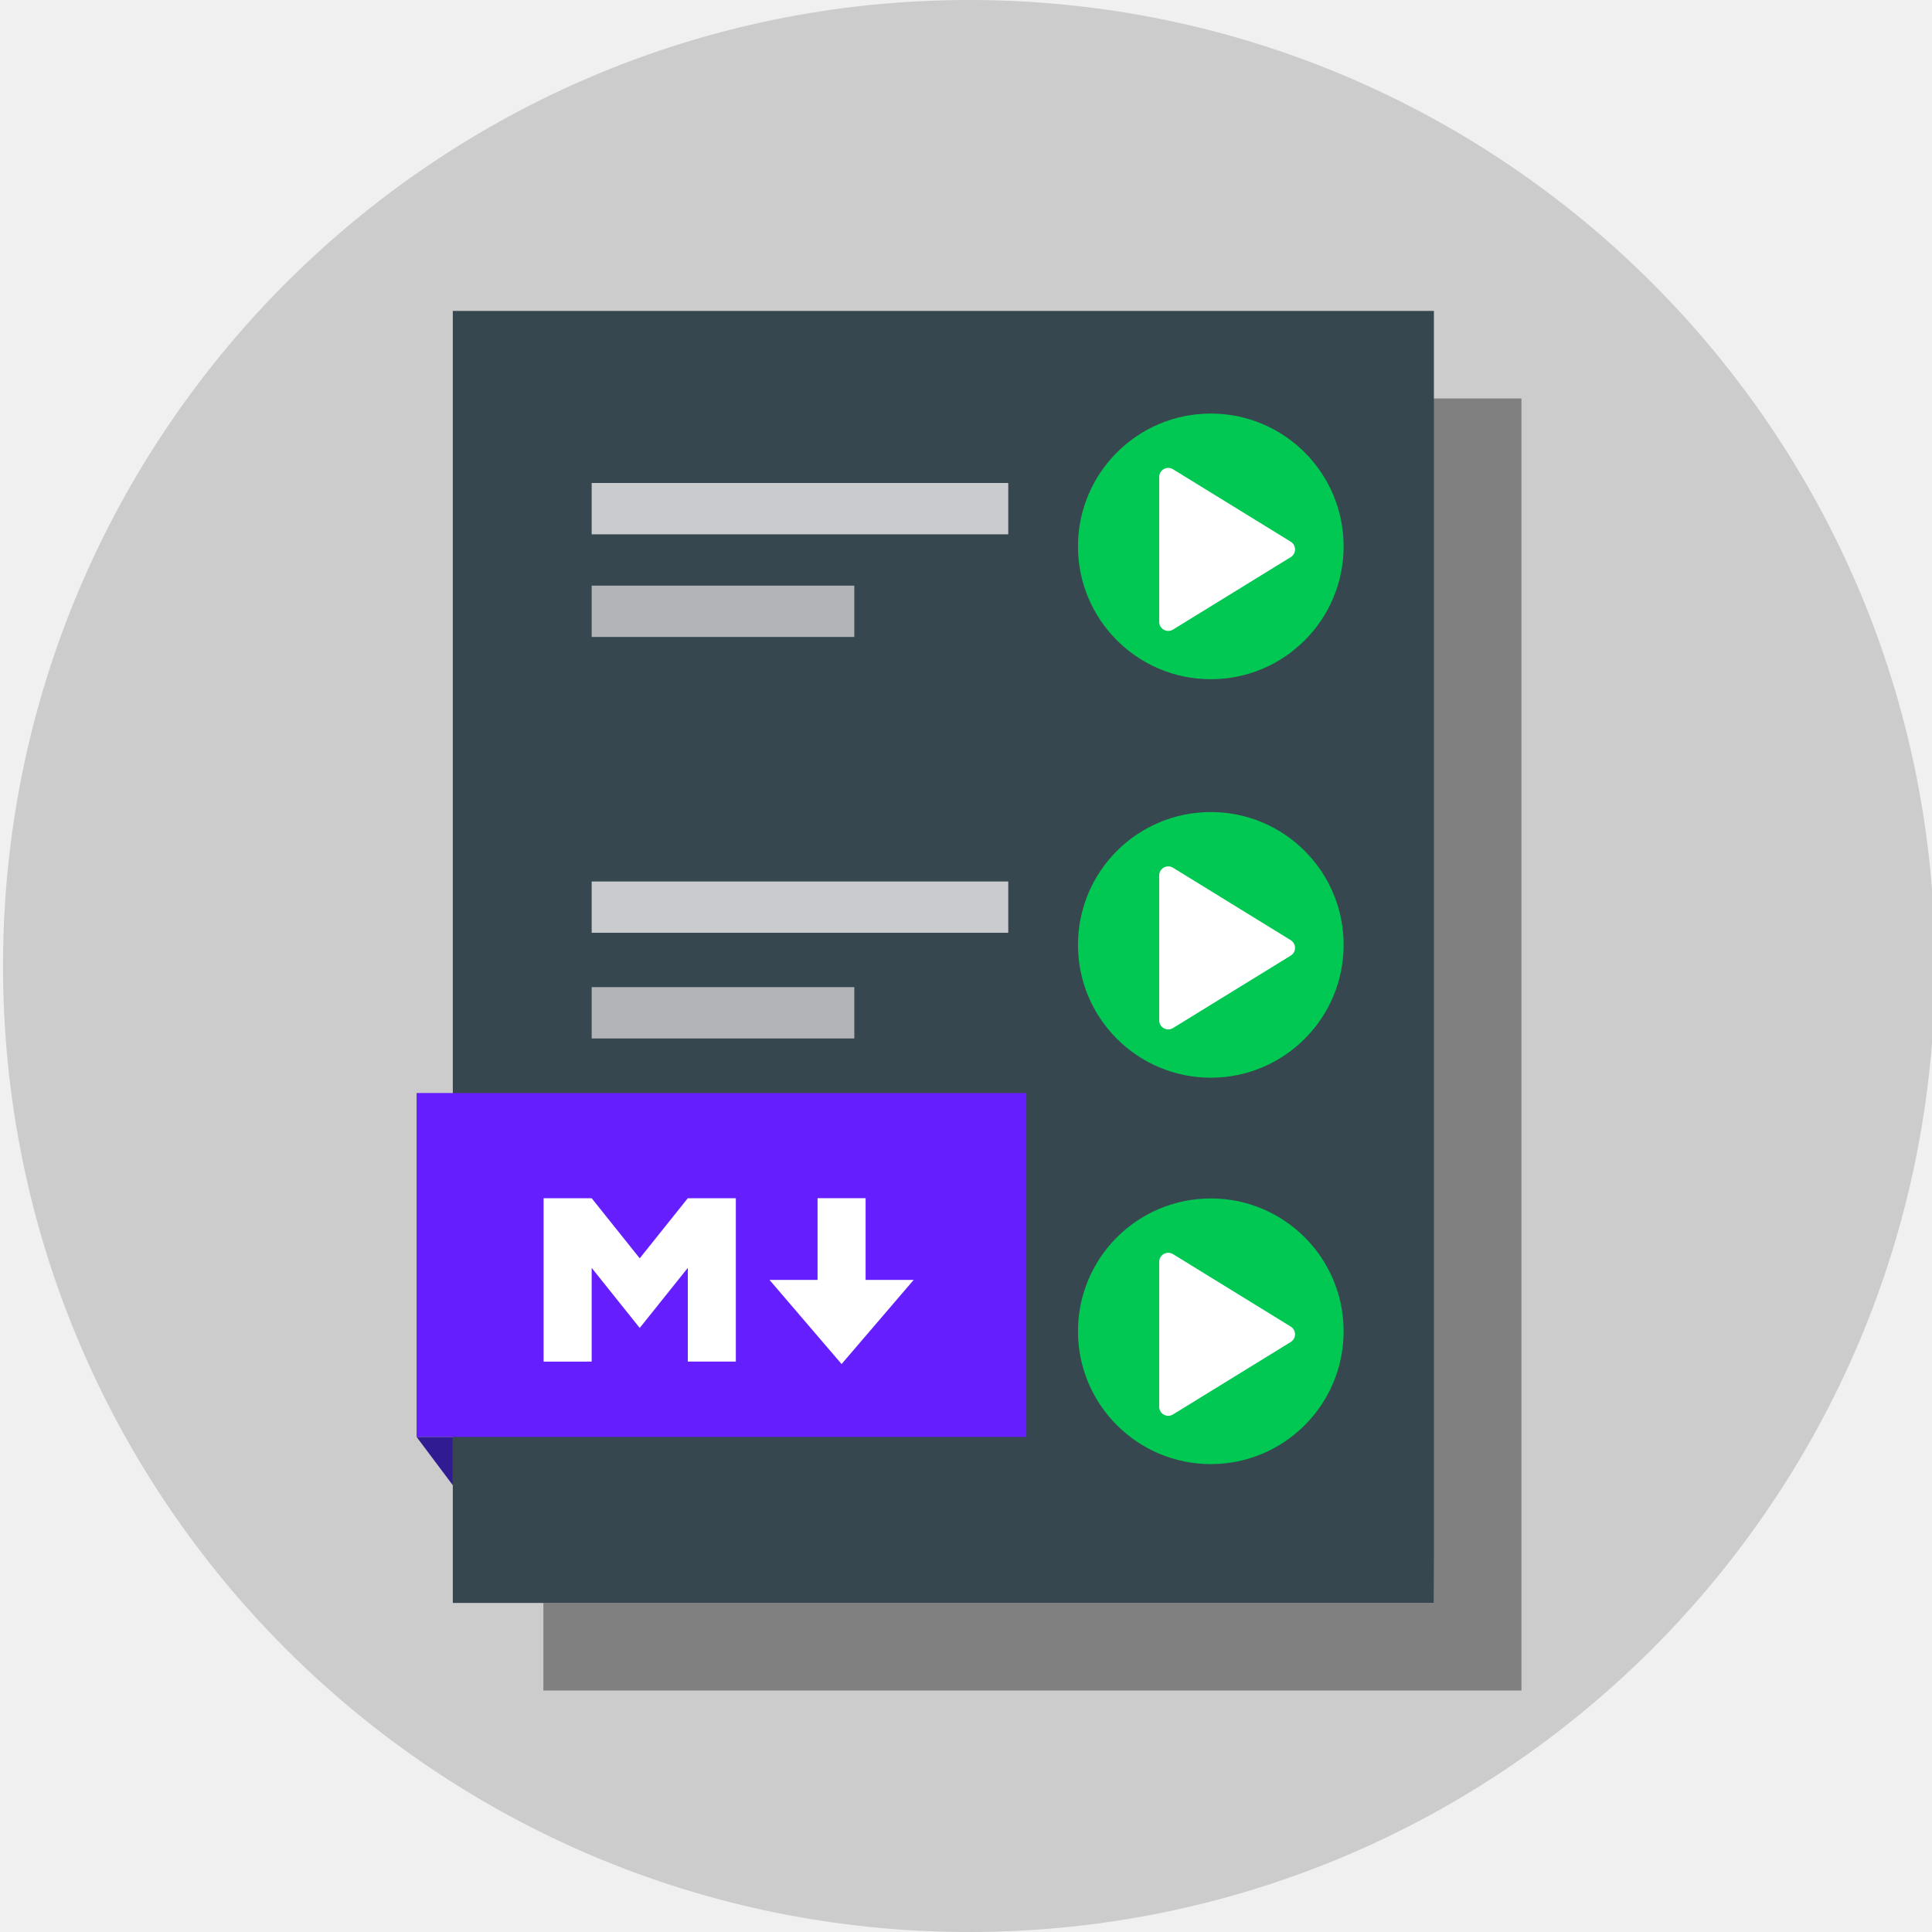
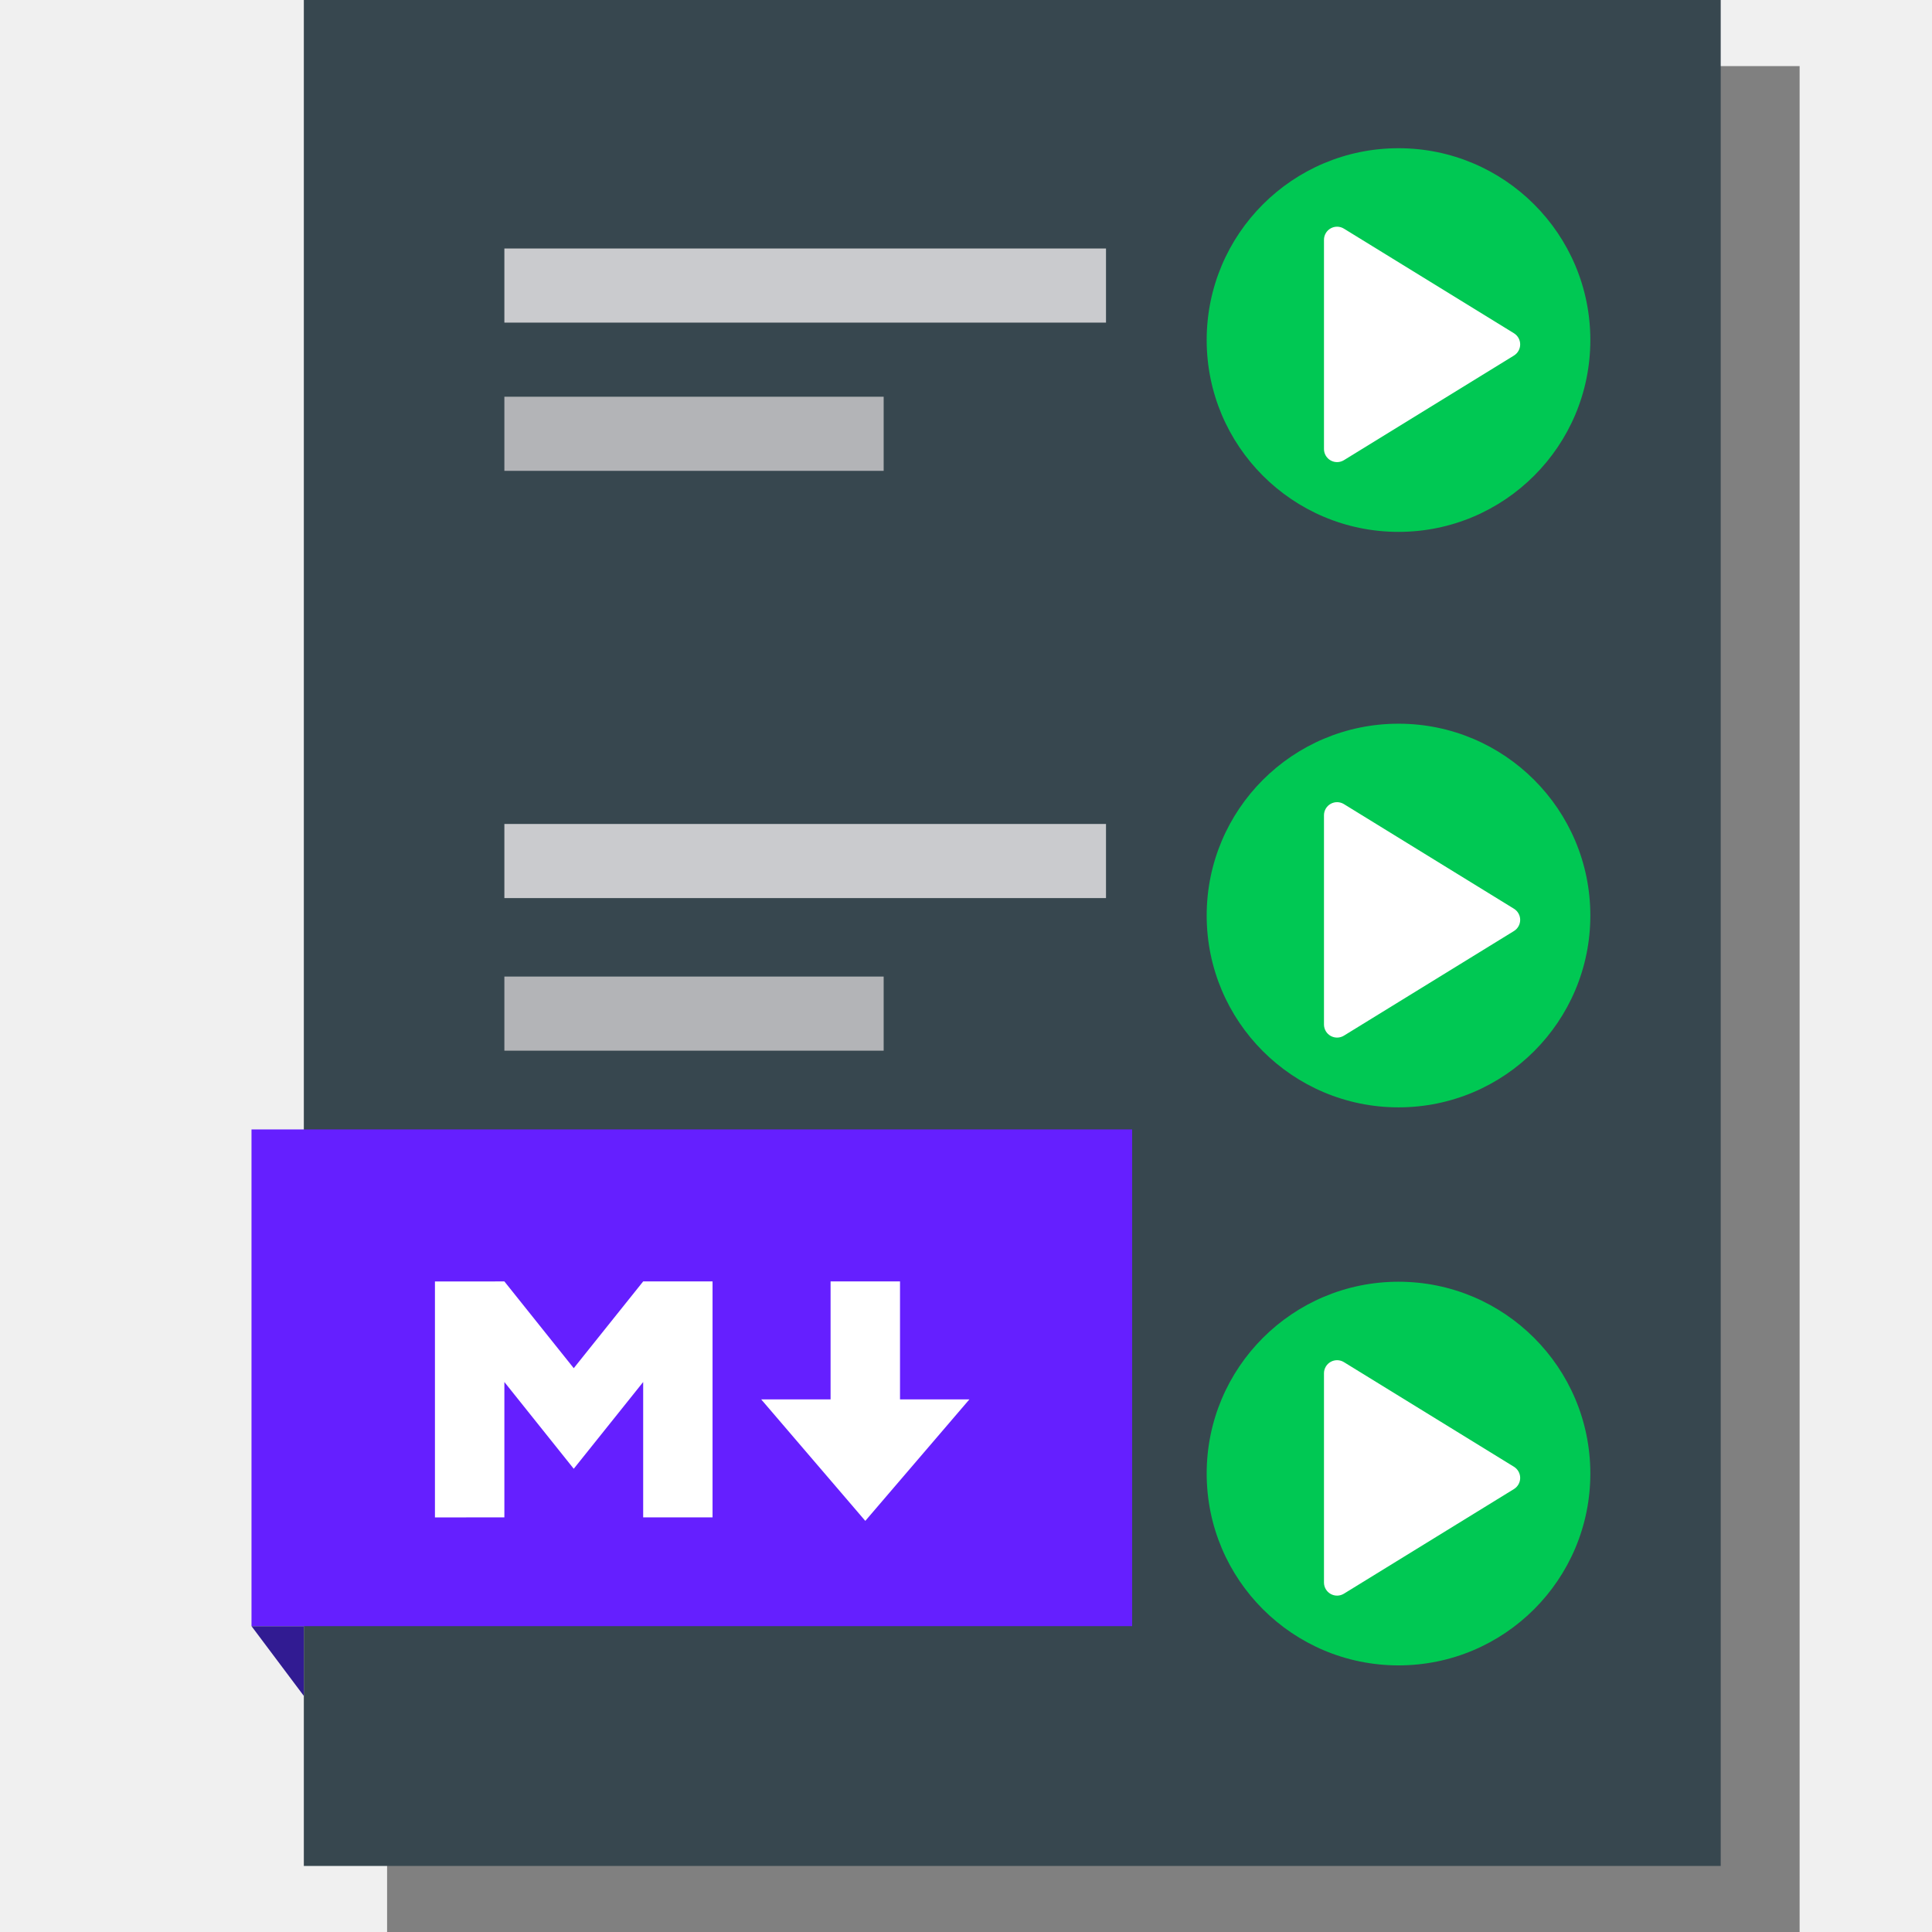
<svg xmlns="http://www.w3.org/2000/svg" id="Layer_1" version="1.1" viewBox="0 0 128 128" xml:space="preserve" width="128" height="128">
  <defs id="defs67" />
  <style type="text/css" id="style2">
	.st0{fill:#62BEE7;}
	.st1{fill:#474E5E;}
	.st2{fill:#F3EEE4;}
	.st3{fill:#FFFFFF;}
	.st4{fill:#E8DCCA;}
	.st5{opacity:0.1;fill:#231F20;}
	.st6{fill:#506268;}
	.st7{fill:#EB5151;}
	.st8{fill:#C64444;}
	.st9{fill:#9CCB5B;}
	.st10{fill:#404A4C;}
	.st11{fill:#676767;}
	.st12{fill:#E0E1E5;}
	.st13{fill:#9D9EA0;}
	.st14{fill:#B3B4B7;}
	.st15{opacity:0.1;}
	.st16{fill:#231F20;}
	.st17{fill:#FACC20;}
	.st18{fill:#FDEF34;}
	.st19{fill:#F7A90B;}
	.st20{fill:#20B8EA;}
	.st21{fill:#00A8EA;}
	.st22{fill:#33D3F4;}
	.st23{opacity:0.25;fill:#FFFFFF;}
	.st24{fill:#CACBCE;}
	.st25{fill:#2E3545;}
	.st26{fill:#8DAF4A;}
	.st27{fill:#F9C2AF;}
	.st28{fill:#AFDDF4;}
	.st29{fill:#677177;}
	.st30{fill:#FFEDB3;}
	.st31{fill:#695652;}
	.st32{fill:#30A7BF;}
	.st33{fill:#4D5556;}
	.st34{opacity:0.35;}
	.st35{fill:#FFCB04;}
	.st36{fill:#99E9FA;}
	.st37{opacity:0.2;}
	.st38{opacity:3.000000e-02;}
	.st39{fill:#9ECA5B;}
	.st40{fill:#98BA56;}
	.st41{fill:#40EEFF;}
	.st42{fill:#FF6A52;}
	.st43{opacity:0.1;fill:#FFFFFF;}
	.st44{opacity:0.4;}
	.st45{fill:#57606D;}
	.st46{fill:#BACA5B;}
	.st47{opacity:0.25;}
	.st48{opacity:5.000000e-02;fill:#231F20;}
	.st49{opacity:0.2;fill:#FFFFFF;}
	.st50{opacity:0.3;}
	.st51{fill:#FFD82F;}
	.st52{fill:#F4C121;}
	.st53{fill:#EF9D0A;}
	.st54{fill:#F9E532;}
	.st55{fill:#F4C01E;}
	.st56{fill:#FFE14D;}
	.st57{fill:#B7C156;}
	.st58{fill:#DBA92C;}
	.st59{fill:#363D4D;}
	.st60{fill:#3F4656;}
	.st61{fill:#463E33;}
	.st62{fill:none;}
	.st63{opacity:4.000000e-02;}
	.st64{fill:#4DB6AC;}
	.st65{fill:#CADE49;}
	.st66{fill:#9FD343;}
	.st67{fill:#AAD643;}
	.st68{fill:#82C736;}
	.st69{opacity:0.3;fill:#FFFFFF;}
	.st70{fill:#FFD640;}
	.st71{opacity:0.5;}
	.st72{opacity:0.6;}
</style>
-   <circle class="st26" cx="64.2" cy="64" r="64" id="circle4" style="stroke-width:2;fill:#cccccc;fill-opacity:1" />
-   <line class="st26" x1="65.4" x2="80.6" y1="100.4" y2="85.2" id="line6" style="stroke-width:2" />
-   <g id="g18" transform="matrix(2,0,0,2,10.4,0.7999992)" style="fill:#808080;fill-opacity:1">
-     <path style="color:#000000;font-style:normal;font-variant:normal;font-weight:normal;font-stretch:normal;font-size:medium;line-height:normal;font-family:sans-serif;font-variant-ligatures:normal;font-variant-position:normal;font-variant-caps:normal;font-variant-numeric:normal;font-variant-alternates:normal;font-variant-east-asian:normal;font-feature-settings:normal;font-variation-settings:normal;text-indent:0;text-align:start;text-decoration:none;text-decoration-line:none;text-decoration-style:solid;text-decoration-color:#000000;letter-spacing:normal;word-spacing:normal;text-transform:none;writing-mode:lr-tb;direction:ltr;text-orientation:mixed;dominant-baseline:auto;baseline-shift:baseline;text-anchor:start;white-space:normal;shape-padding:0;shape-margin:0;inline-size:0;clip-rule:nonzero;display:inline;overflow:visible;visibility:visible;opacity:1;isolation:auto;mix-blend-mode:normal;color-interpolation:sRGB;color-interpolation-filters:linearRGB;solid-color:#000000;solid-opacity:1;vector-effect:none;fill:#808080;fill-opacity:1;fill-rule:nonzero;stroke:none;stroke-width:1;stroke-linecap:butt;stroke-linejoin:miter;stroke-miterlimit:4;stroke-dasharray:none;stroke-dashoffset:0;stroke-opacity:1;color-rendering:auto;image-rendering:auto;shape-rendering:auto;text-rendering:auto;enable-background:accumulate;stop-color:#000000;stop-opacity:1" d="M 45.2,55.6 12.8,55.6 V 52.7 H 42.3 L 42,12.8 h 3.2 z" id="polygon16" />
+   <line class="st26" x1="71.254" x2="93.205" y1="115.246" y2="93.294" id="line6" style="stroke-width:2.888" />
+   <g id="g18" transform="matrix(2.888372,0,0,2.888372,-11.32486,-32.59347)" style="fill:#808080;fill-opacity:1;opacity:1">
+     <path style="color:#000000;font-style:normal;font-variant:normal;font-weight:normal;font-stretch:normal;font-size:medium;line-height:normal;font-family:sans-serif;font-variant-ligatures:normal;font-variant-position:normal;font-variant-caps:normal;font-variant-numeric:normal;font-variant-alternates:normal;font-variant-east-asian:normal;font-feature-settings:normal;font-variation-settings:normal;text-indent:0;text-align:start;text-decoration:none;text-decoration-line:none;text-decoration-style:solid;text-decoration-color:#000000;letter-spacing:normal;word-spacing:normal;text-transform:none;writing-mode:lr-tb;direction:ltr;text-orientation:mixed;dominant-baseline:auto;baseline-shift:baseline;text-anchor:start;white-space:normal;shape-padding:0;shape-margin:0;inline-size:0;clip-rule:nonzero;display:inline;overflow:visible;visibility:visible;opacity:1;isolation:auto;mix-blend-mode:normal;color-interpolation:sRGB;color-interpolation-filters:linearRGB;solid-color:#000000;solid-opacity:1;vector-effect:none;fill:#808080;fill-opacity:1;fill-rule:nonzero;stroke:none;stroke-width:1;stroke-linecap:butt;stroke-linejoin:miter;stroke-miterlimit:4;stroke-dasharray:none;stroke-dashoffset:0;stroke-opacity:1;color-rendering:auto;image-rendering:auto;shape-rendering:auto;text-rendering:auto;enable-background:accumulate;stop-color:#000000;stop-opacity:1" d="M 45.2,55.6 H 12.8 V 52.7 H 42.3 L 42,12.8 h 3.2 z" id="polygon16" />
  </g>
-   <g id="g22" transform="matrix(2,0,0,2,10.4,0.7999992)" style="fill:#37474f;fill-opacity:1">
+   <g id="g22" transform="matrix(2.888372,0,0,2.888372,-8.17651,-28.59488)" style="fill:#37474f;fill-opacity:1">
    <path style="color:#000000;font-style:normal;font-variant:normal;font-weight:normal;font-stretch:normal;font-size:medium;line-height:normal;font-family:sans-serif;font-variant-ligatures:normal;font-variant-position:normal;font-variant-caps:normal;font-variant-numeric:normal;font-variant-alternates:normal;font-variant-east-asian:normal;font-feature-settings:normal;font-variation-settings:normal;text-indent:0;text-align:start;text-decoration:none;text-decoration-line:none;text-decoration-style:solid;text-decoration-color:#000000;letter-spacing:normal;word-spacing:normal;text-transform:none;writing-mode:lr-tb;direction:ltr;text-orientation:mixed;dominant-baseline:auto;baseline-shift:baseline;text-anchor:start;white-space:normal;shape-padding:0;shape-margin:0;inline-size:0;clip-rule:nonzero;display:inline;overflow:visible;visibility:visible;opacity:1;isolation:auto;mix-blend-mode:normal;color-interpolation:sRGB;color-interpolation-filters:linearRGB;solid-color:#000000;solid-opacity:1;vector-effect:none;fill:#37474f;fill-opacity:1;fill-rule:nonzero;stroke:none;stroke-width:1;stroke-linecap:butt;stroke-linejoin:miter;stroke-miterlimit:4;stroke-dasharray:none;stroke-dashoffset:0;stroke-opacity:1;color-rendering:auto;image-rendering:auto;shape-rendering:auto;text-rendering:auto;enable-background:accumulate;stop-color:#000000;stop-opacity:1" d="M 9.8,52.7 V 9.9 h 32.5 v 19.8 10.5 c -5.43,5.43 -5.43,5.43 0,0 v 12.5 z" id="polygon20" />
  </g>
-   <circle class="st21" cx="80.219" cy="36.2" r="8.8" id="circle24" style="fill:#00c853;fill-opacity:1;stroke-width:2" />
-   <g id="g52" transform="matrix(2,0,0,2,-13,-0.4000015)">
+   <circle class="st21" cx="92.655" cy="22.529" r="12.709" id="circle24" style="fill:#00c853;fill-opacity:1;stroke-width:2.888" />
+   <g id="g52" transform="matrix(2.888372,0,0,2.888372,-41.97046,-30.3279)">
    <rect class="st24" height="1.7" width="13.8" x="26.1" y="16.2" id="rect48" />
    <rect class="st14" height="1.7" width="8.7" x="26.1" y="19.6" id="rect50" />
  </g>
-   <g id="g58" transform="matrix(2,0,0,2,-13,0.9999985)">
+   <g id="g58" transform="matrix(2.888372,0,0,2.888372,-41.97046,-28.30604)">
    <rect class="st24" height="1.7" width="13.8" x="26.1" y="28.7" id="rect54" />
    <rect class="st14" height="1.7" width="8.7" x="26.1" y="32.2" id="rect56" />
  </g>
-   <g id="g52-7" transform="matrix(2,0,0,2,-13,51.6)">
+   <g id="g52-7" transform="matrix(2.888372,0,0,2.888372,-41.97046,44.76976)">
    <rect class="st24" height="1.7" width="13.8" x="26.1" y="16.2" id="rect48-9" />
    <rect class="st14" height="1.7" width="8.7" x="26.1" y="19.6" id="rect50-0" />
  </g>
-   <path d="m 76.8,31.6 v 9.6 a 0.6,0.6 0 0 0 0.914,0.511 l 7.8,-4.8 a 0.6,0.6 0 0 0 0,-1.022 l -7.8,-4.8 A 0.6,0.6 0 0 0 76.8,31.6 Z" stroke-width="0" fill="currentColor" id="path4" style="fill:#ffffff" />
-   <circle class="st21" cx="80.219" cy="62.6" r="8.8" id="circle24-5" style="fill:#00c853;fill-opacity:1;stroke-width:2" />
-   <path d="m 76.8,58 v 9.6 a 0.6,0.6 0 0 0 0.914,0.511 l 7.8,-4.8 a 0.6,0.6 0 0 0 0,-1.022 l -7.8,-4.8 A 0.6,0.6 0 0 0 76.8,58 Z" stroke-width="0" fill="currentColor" id="path4-6" style="fill:#ffffff" />
-   <circle class="st21" cx="80.219" cy="88.2" r="8.8" id="circle24-5-6" style="fill:#00c853;fill-opacity:1;stroke-width:2" />
-   <path d="m 76.8,83.6 v 9.6 a 0.6,0.6 0 0 0 0.914,0.511 l 7.8,-4.8 a 0.6,0.6 0 0 0 0,-1.022 l -7.8,-4.8 A 0.6,0.6 0 0 0 76.8,83.6 Z" stroke-width="0" fill="currentColor" id="path4-6-9" style="fill:#ffffff" />
+   <path d="m 87.717,15.886 v 13.864 a 0.867,0.867 0 0 0 1.321,0.738 l 11.265,-6.932 a 0.867,0.867 0 0 0 0,-1.477 L 89.038,15.148 a 0.867,0.867 0 0 0 -1.321,0.738 z" stroke-width="0" fill="currentColor" id="path4" style="fill:#ffffff" />
+   <circle class="st21" cx="92.655" cy="60.656" r="12.709" id="circle24-5" style="fill:#00c853;fill-opacity:1;stroke-width:2.888" />
+   <path d="m 87.717,54.013 v 13.864 a 0.867,0.867 0 0 0 1.321,0.738 l 11.265,-6.932 a 0.867,0.867 0 0 0 0,-1.477 L 89.038,53.274 a 0.867,0.867 0 0 0 -1.321,0.738 z" stroke-width="0" fill="currentColor" id="path4-6" style="fill:#ffffff" />
+   <circle class="st21" cx="92.655" cy="97.627" r="12.709" id="circle24-5-6" style="fill:#00c853;fill-opacity:1;stroke-width:2.888" />
+   <path d="M 87.717,90.984 V 104.848 a 0.867,0.867 0 0 0 1.321,0.738 l 11.265,-6.932 a 0.867,0.867 0 0 0 0,-1.477 L 89.038,90.245 a 0.867,0.867 0 0 0 -1.321,0.738 z" stroke-width="0" fill="currentColor" id="path4-6-9" style="fill:#ffffff" />
  <text xml:space="preserve" style="font-style:normal;font-weight:normal;font-size:40px;line-height:1.25;font-family:sans-serif;fill:#000000;fill-opacity:1;stroke:none" x="-84" y="64" id="text1099">
    <tspan id="tspan1097" x="-84" y="64" />
  </text>
-   <rect style="fill:#651fff;fill-opacity:1;fill-rule:evenodd;stroke-width:1.4" id="rect1095" width="40.4" height="22.786" x="27.6" y="72.414" />
-   <path style="color:#000000;font-style:normal;font-variant:normal;font-weight:normal;font-stretch:normal;font-size:medium;line-height:normal;font-family:sans-serif;font-variant-ligatures:normal;font-variant-position:normal;font-variant-caps:normal;font-variant-numeric:normal;font-variant-alternates:normal;font-variant-east-asian:normal;font-feature-settings:normal;font-variation-settings:normal;text-indent:0;text-align:start;text-decoration:none;text-decoration-line:none;text-decoration-style:solid;text-decoration-color:#000000;letter-spacing:normal;word-spacing:normal;text-transform:none;writing-mode:lr-tb;direction:ltr;text-orientation:mixed;dominant-baseline:auto;baseline-shift:baseline;text-anchor:start;white-space:normal;shape-padding:0;shape-margin:0;inline-size:0;clip-rule:nonzero;display:inline;overflow:visible;visibility:visible;opacity:1;isolation:auto;mix-blend-mode:normal;color-interpolation:sRGB;color-interpolation-filters:linearRGB;solid-color:#000000;solid-opacity:1;vector-effect:none;fill:#311b92;fill-opacity:1;fill-rule:evenodd;stroke:none;stroke-width:1.044;stroke-linecap:butt;stroke-linejoin:miter;stroke-miterlimit:4;stroke-dasharray:none;stroke-dashoffset:0;stroke-opacity:1;color-rendering:auto;image-rendering:auto;shape-rendering:auto;text-rendering:auto;enable-background:accumulate;stop-color:#000000;stop-opacity:1" d="m 30,98.4 -2.4,-3.2 h 2.4 z" id="path1112" />
-   <path id="rect1130" style="fill:#ffffff;fill-opacity:1;fill-rule:evenodd;stroke-width:1.38" d="m 54.165,79.384 v 5.414 h -3.183 l 4.775,5.573 4.775,-5.573 h -3.183 v -5.414 z m -18.15,0.003 V 90.212 L 39.2,90.209 V 84 L 42.383,87.98 45.568,84 v 6.209 h 3.183 V 79.386 H 45.568 L 42.383,83.367 39.2,79.386 Z" />
+   <rect style="fill:#651fff;fill-opacity:1;fill-rule:evenodd;stroke-width:2.022" id="rect1095" width="58.345" height="32.908" x="16.663" y="74.828" />
+   <path style="color:#000000;font-style:normal;font-variant:normal;font-weight:normal;font-stretch:normal;font-size:medium;line-height:normal;font-family:sans-serif;font-variant-ligatures:normal;font-variant-position:normal;font-variant-caps:normal;font-variant-numeric:normal;font-variant-alternates:normal;font-variant-east-asian:normal;font-feature-settings:normal;font-variation-settings:normal;text-indent:0;text-align:start;text-decoration:none;text-decoration-line:none;text-decoration-style:solid;text-decoration-color:#000000;letter-spacing:normal;word-spacing:normal;text-transform:none;writing-mode:lr-tb;direction:ltr;text-orientation:mixed;dominant-baseline:auto;baseline-shift:baseline;text-anchor:start;white-space:normal;shape-padding:0;shape-margin:0;inline-size:0;clip-rule:nonzero;display:inline;overflow:visible;visibility:visible;opacity:1;isolation:auto;mix-blend-mode:normal;color-interpolation:sRGB;color-interpolation-filters:linearRGB;solid-color:#000000;solid-opacity:1;vector-effect:none;fill:#311b92;fill-opacity:1;fill-rule:evenodd;stroke:none;stroke-width:1.508;stroke-linecap:butt;stroke-linejoin:miter;stroke-miterlimit:4;stroke-dasharray:none;stroke-dashoffset:0;stroke-opacity:1;color-rendering:auto;image-rendering:auto;shape-rendering:auto;text-rendering:auto;enable-background:accumulate;stop-color:#000000;stop-opacity:1" d="m 20.129,112.358 -3.466,-4.621 h 3.466 z" id="path1112" />
+   <path id="rect1130" style="fill:#ffffff;fill-opacity:1;fill-rule:evenodd;stroke-width:1.993" d="m 55.028,84.895 v 7.819 h -4.596 l 6.896,8.048 6.896,-8.048 h -4.596 v -7.819 z m -26.212,0.004 v 15.634 l 4.6,-0.004 v -8.967 l 4.596,5.748 4.6,-5.748 v 8.967 h 4.596 V 84.898 h -4.596 l -4.6,5.748 -4.596,-5.748 z" />
</svg>
